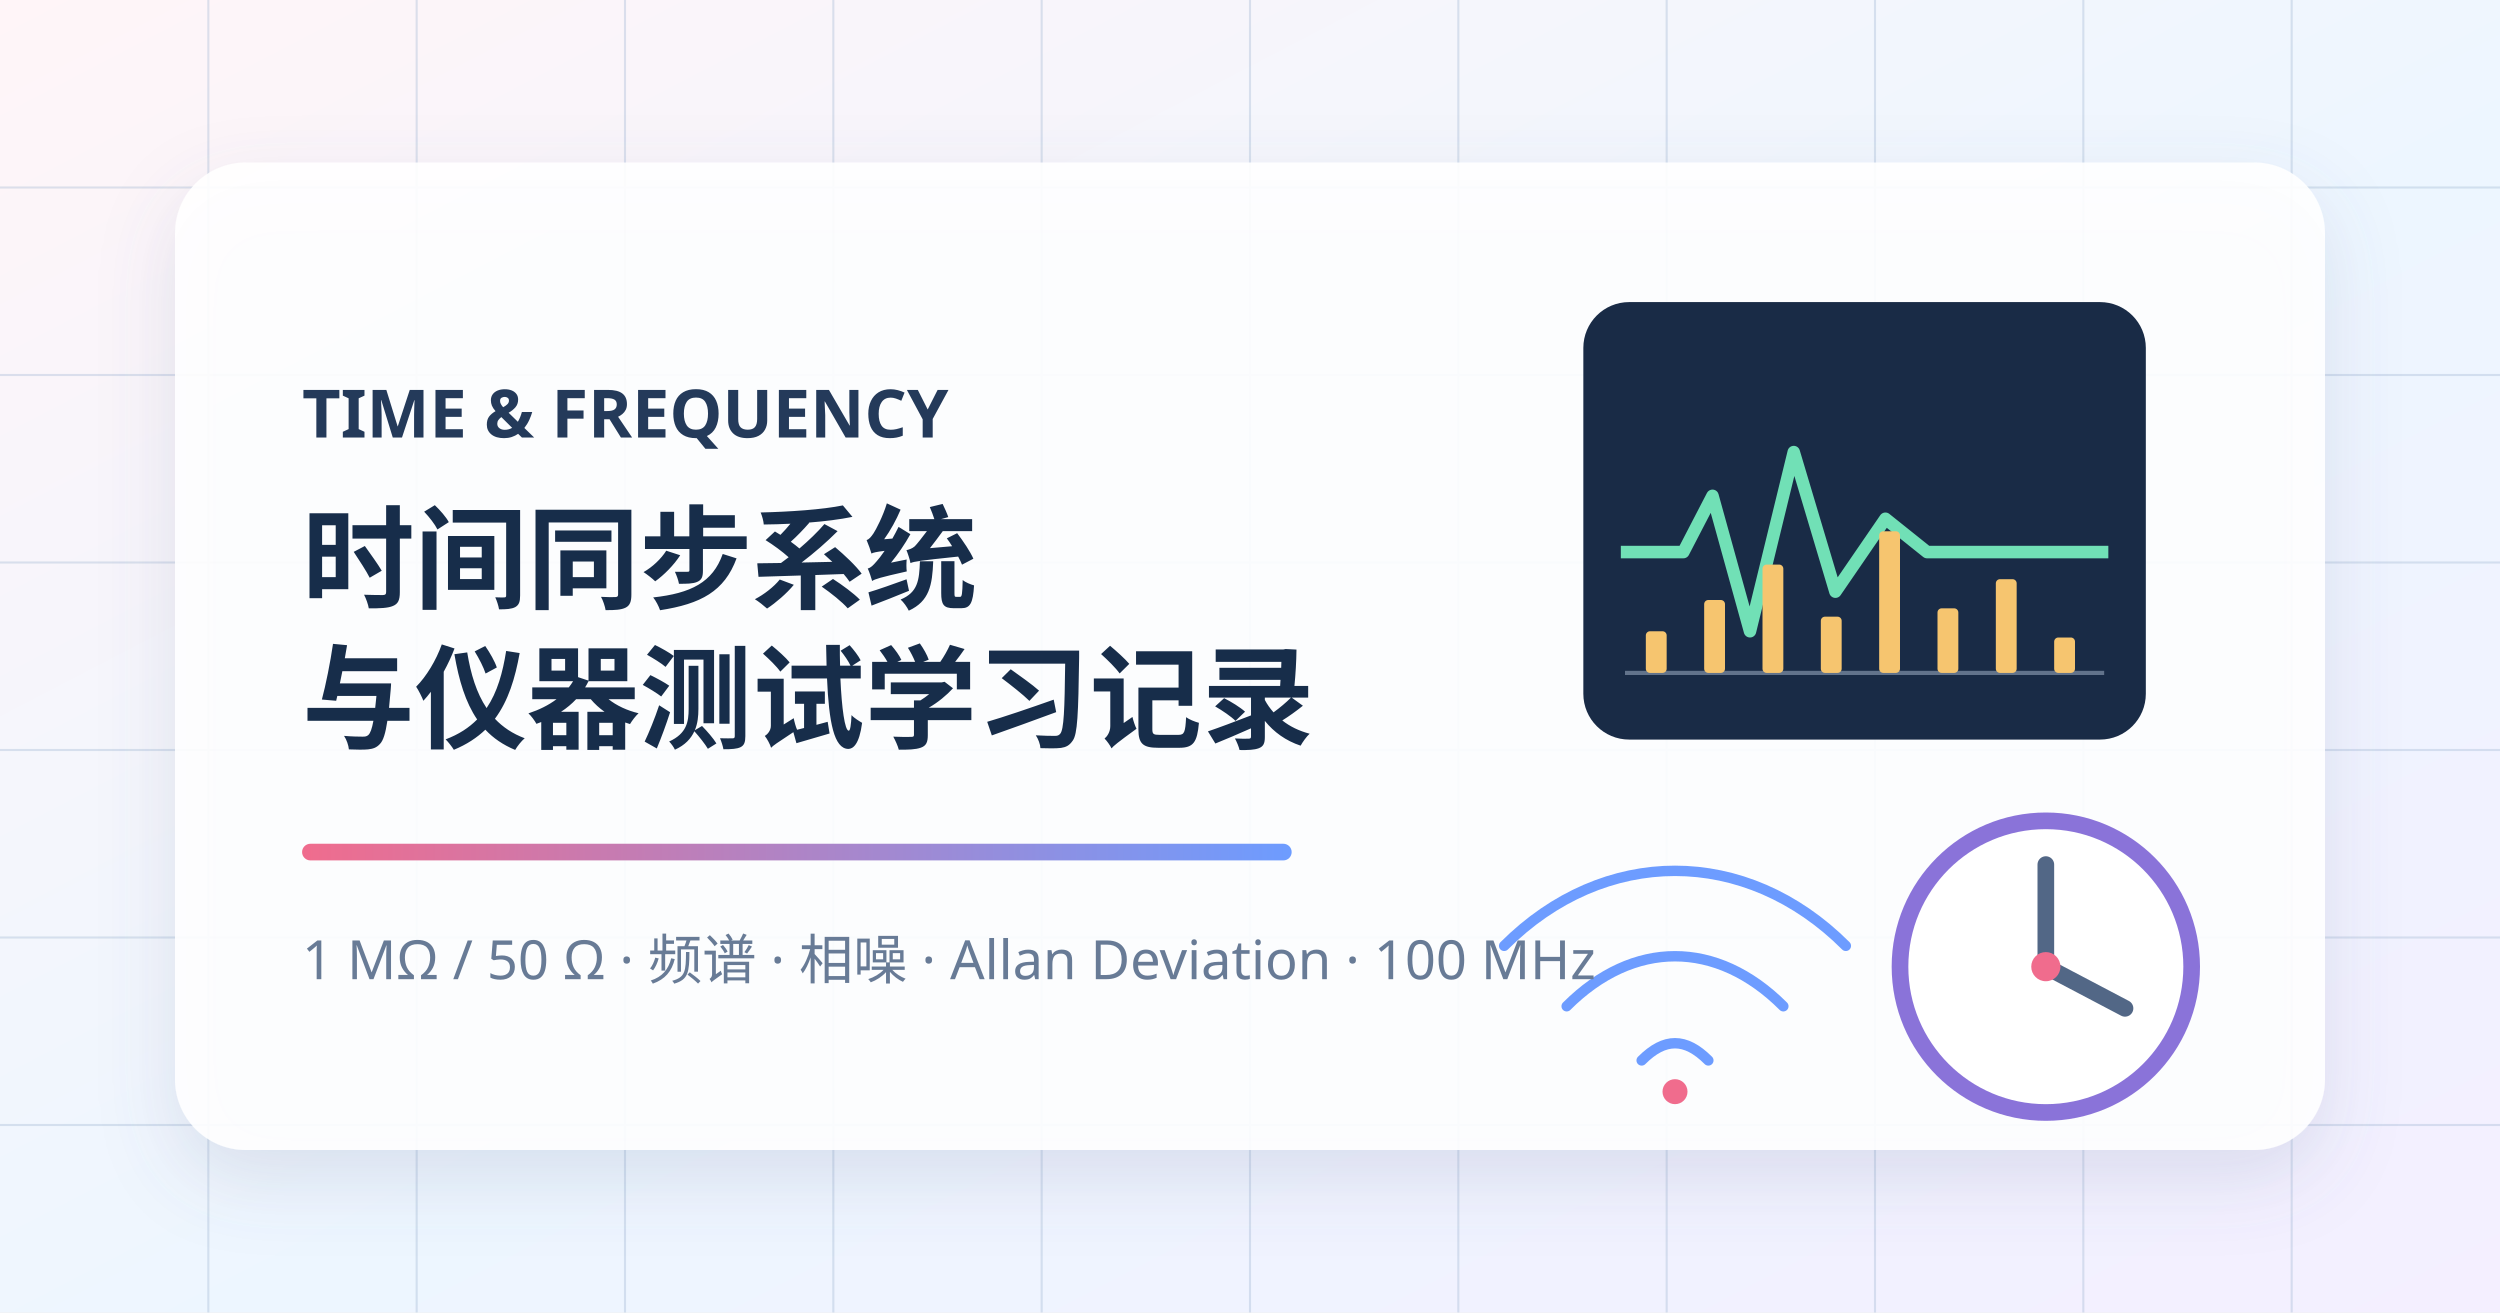
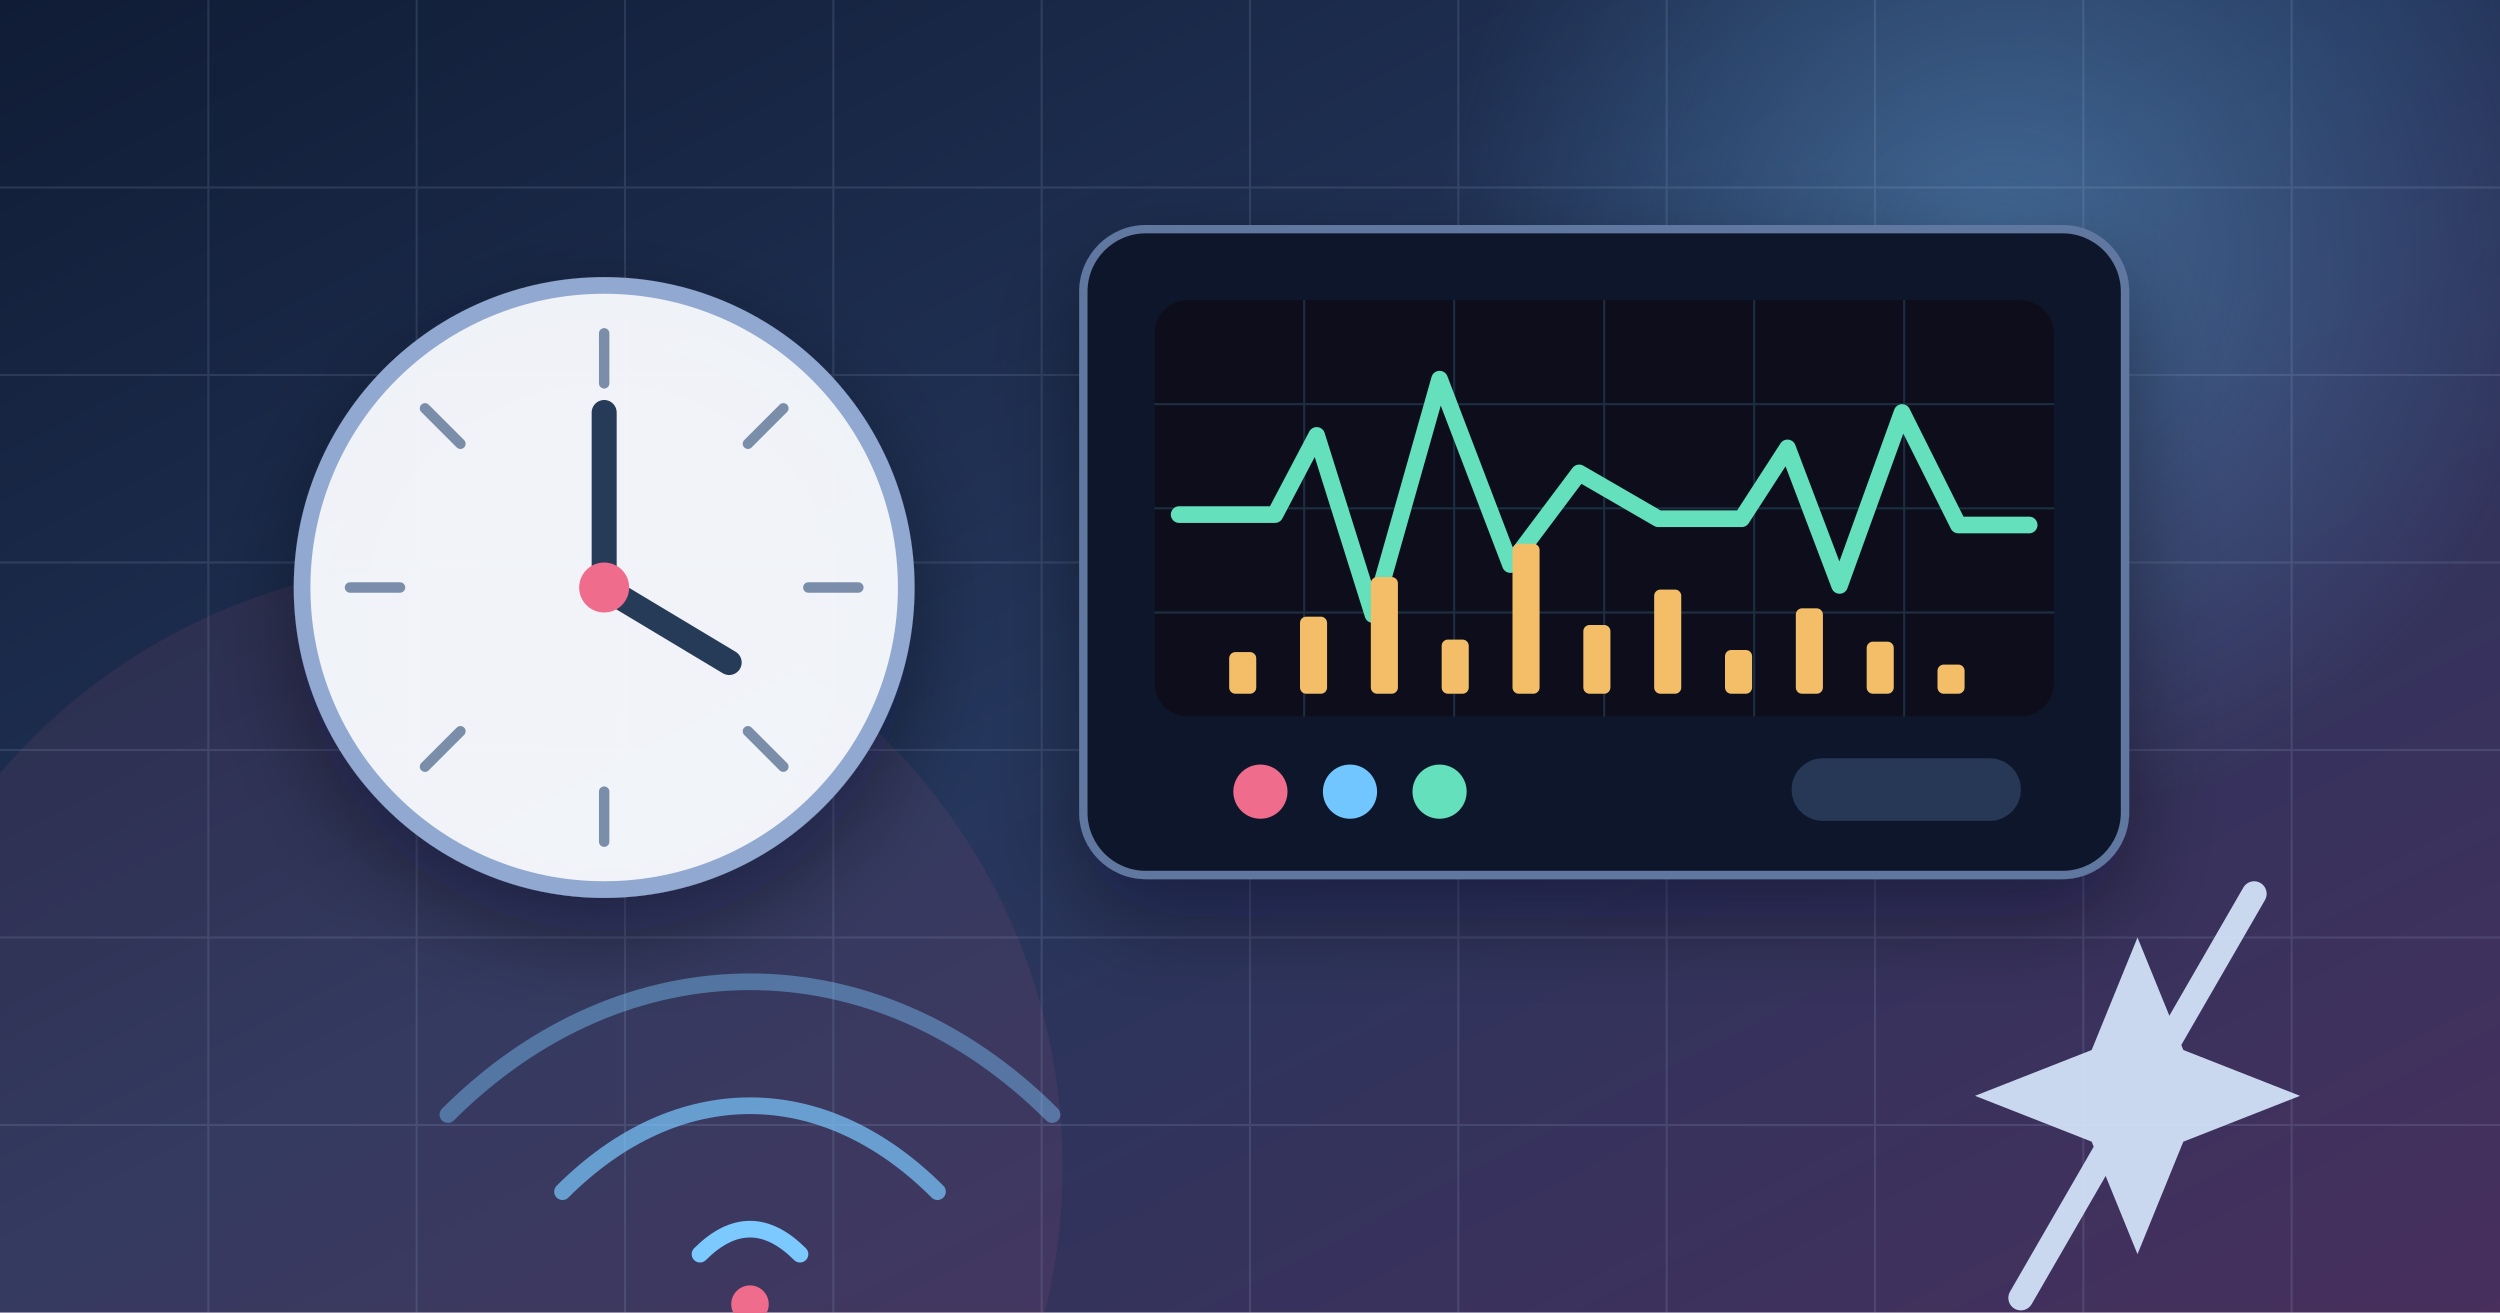
<svg xmlns="http://www.w3.org/2000/svg" width="1200" height="630" viewBox="0 0 1200 630" role="img" aria-labelledby="title desc">
  <defs>
    <linearGradient id="bg" x1="0" y1="0" x2="1" y2="1">
-       <stop offset="0" stop-color="#fff5f8" />
-       <stop offset="0.55" stop-color="#edf6ff" />
-       <stop offset="1" stop-color="#f4efff" />
+       <stop offset="0" stop-color="#101c35" />
+       <stop offset="0.48" stop-color="#24365c" />
+       <stop offset="1" stop-color="#482f5d" />
    </linearGradient>
-     <linearGradient id="line" x1="0" y1="0" x2="1" y2="0">
-       <stop offset="0" stop-color="#f06c8d" />
-       <stop offset="1" stop-color="#6d9cff" />
-     </linearGradient>
+     <radialGradient id="glow" cx="50%" cy="50%" r="50%">
+       <stop offset="0" stop-color="#78c6ff" stop-opacity="0.35" />
+       <stop offset="1" stop-color="#78c6ff" stop-opacity="0" />
+     </radialGradient>
    <filter id="shadow" x="-20%" y="-20%" width="140%" height="140%">
-       <feDropShadow dx="0" dy="14" stdDeviation="18" flood-color="#657399" flood-opacity="0.18" />
+       <feDropShadow dx="0" dy="18" stdDeviation="22" flood-color="#050914" flood-opacity="0.42" />
    </filter>
  </defs>
  <rect width="1200" height="630" fill="url(#bg)" />
-   <g opacity="0.35" stroke="#9db5d0" stroke-width="1">
+   <circle cx="960" cy="122" r="270" fill="url(#glow)" />
+   <circle cx="220" cy="560" r="290" fill="#f06c8d" opacity="0.08" />
+   <g opacity="0.13" stroke="#b8cff2" stroke-width="1">
    <path d="M0 90H1200M0 180H1200M0 270H1200M0 360H1200M0 450H1200M0 540H1200" />
    <path d="M100 0V630M200 0V630M300 0V630M400 0V630M500 0V630M600 0V630M700 0V630M800 0V630M900 0V630M1000 0V630M1100 0V630" />
  </g>
-   <rect x="84" y="78" width="1032" height="474" rx="34" fill="#ffffff" fill-opacity="0.9" filter="url(#shadow)" />
-   <g transform="translate(760 145)">
-     <rect width="270" height="210" rx="22" fill="#192b46" />
-     <path d="M18 120H48L62 93L80 158L101 72L121 139L145 104L165 120H252" fill="none" stroke="#71e0b6" stroke-width="6" stroke-linejoin="round" />
-     <path d="M20 178H250" stroke="#62738b" stroke-width="2" />
-     <g fill="#f6c56f">
-       <rect x="30" y="158" width="10" height="20" rx="2" />
-       <rect x="58" y="143" width="10" height="35" rx="2" />
-       <rect x="86" y="126" width="10" height="52" rx="2" />
-       <rect x="114" y="151" width="10" height="27" rx="2" />
-       <rect x="142" y="110" width="10" height="68" rx="2" />
-       <rect x="170" y="147" width="10" height="31" rx="2" />
-       <rect x="198" y="133" width="10" height="45" rx="2" />
-       <rect x="226" y="161" width="10" height="17" rx="2" />
+   <g transform="translate(520 110)" filter="url(#shadow)">
+     <rect width="500" height="310" rx="30" fill="#10192b" stroke="#61779f" stroke-width="4" />
+     <rect x="34" y="34" width="432" height="200" rx="16" fill="#07111d" />
+     <g opacity="0.2" stroke="#75a2ca" stroke-width="1">
+       <path d="M34 84H466M34 134H466M34 184H466" />
+       <path d="M106 34V234M178 34V234M250 34V234M322 34V234M394 34V234" />
    </g>
+     <path d="M46 137H92L112 99L139 185L171 72L205 161L238 117L276 139H316L338 105L363 171L393 88L420 142H454" fill="none" stroke="#65e0bd" stroke-width="8" stroke-linejoin="round" stroke-linecap="round" />
+     <g fill="#f4bd68">
+       <rect x="70" y="203" width="13" height="20" rx="3" />
+       <rect x="104" y="186" width="13" height="37" rx="3" />
+       <rect x="138" y="167" width="13" height="56" rx="3" />
+       <rect x="172" y="197" width="13" height="26" rx="3" />
+       <rect x="206" y="151" width="13" height="72" rx="3" />
+       <rect x="240" y="190" width="13" height="33" rx="3" />
+       <rect x="274" y="173" width="13" height="50" rx="3" />
+       <rect x="308" y="202" width="13" height="21" rx="3" />
+       <rect x="342" y="182" width="13" height="41" rx="3" />
+       <rect x="376" y="198" width="13" height="25" rx="3" />
+       <rect x="410" y="209" width="13" height="14" rx="3" />
+     </g>
+     <circle cx="85" cy="270" r="13" fill="#f06c8d" />
+     <circle cx="128" cy="270" r="13" fill="#72c6ff" />
+     <circle cx="171" cy="270" r="13" fill="#65e0bd" />
+     <rect x="340" y="254" width="110" height="30" rx="15" fill="#273957" />
  </g>
-   <g transform="translate(908 390)">
-     <circle cx="74" cy="74" r="70" fill="#fff" stroke="#8a73d9" stroke-width="8" />
-     <path d="M74 25V74L112 94" fill="none" stroke="#526786" stroke-width="8" stroke-linecap="round" />
-     <circle cx="74" cy="74" r="7" fill="#f06c8d" />
+   <g transform="translate(130 122)" filter="url(#shadow)">
+     <circle cx="160" cy="160" r="145" fill="#f9fbff" fill-opacity="0.95" stroke="#91a9d0" stroke-width="8" />
+     <g stroke="#7a8da9" stroke-width="5" stroke-linecap="round">
+       <path d="M160 38V62M160 258V282M38 160H62M258 160H282" />
+       <path d="M74 74L91 91M229 229L246 246M246 74L229 91M91 229L74 246" />
+     </g>
+     <path d="M160 76V160L220 196" fill="none" stroke="#263a59" stroke-width="12" stroke-linecap="round" />
+     <circle cx="160" cy="160" r="12" fill="#f06c8d" />
  </g>
-   <g transform="translate(700 382)" fill="none" stroke="#6d9cff" stroke-width="5" stroke-linecap="round">
-     <path d="M22 72C70 24 138 24 186 72" />
-     <path d="M52 101C84 69 124 69 156 101" />
-     <path d="M88 127C99 116 109 116 120 127" />
-     <circle cx="104" cy="142" r="6" fill="#f06c8d" stroke="none" />
+   <g transform="translate(215 435)" fill="none" stroke="#7bc9ff" stroke-width="8" stroke-linecap="round">
+     <path d="M0 100C85 15 205 15 290 100" opacity="0.42" />
+     <path d="M55 137C110 82 180 82 235 137" opacity="0.7" />
+     <path d="M121 167C137 151 153 151 169 167" />
+     <circle cx="145" cy="191" r="9" fill="#f06c8d" stroke="none" />
  </g>
-   <text x="145" y="210" fill="#243a5a" font-family="Segoe UI, Microsoft YaHei, sans-serif" font-size="32" font-weight="700">TIME &amp; FREQUENCY</text>
-   <text x="145" y="288" fill="#172d4a" font-family="Segoe UI, Microsoft YaHei, sans-serif" font-size="54" font-weight="700">时间同步系统</text>
-   <text x="145" y="355" fill="#172d4a" font-family="Segoe UI, Microsoft YaHei, sans-serif" font-size="54" font-weight="700">与仪器测试学习记录</text>
-   <rect x="145" y="405" width="475" height="8" rx="4" fill="url(#line)" />
-   <text x="145" y="470" fill="#687b96" font-family="Segoe UI, Microsoft YaHei, sans-serif" font-size="26">1 MΩ / 50 Ω · 频谱 · 相噪 · Allan Deviation · 100 MHz</text>
+   <g transform="translate(956 450)" fill="#d9eaff" opacity="0.9">
+     <path d="M70 0L92 54L148 76L92 98L70 152L48 98L-8 76L48 54Z" />
+     <rect x="64" y="-42" width="12" height="236" rx="6" transform="rotate(30 70 76)" />
+   </g>
</svg>
